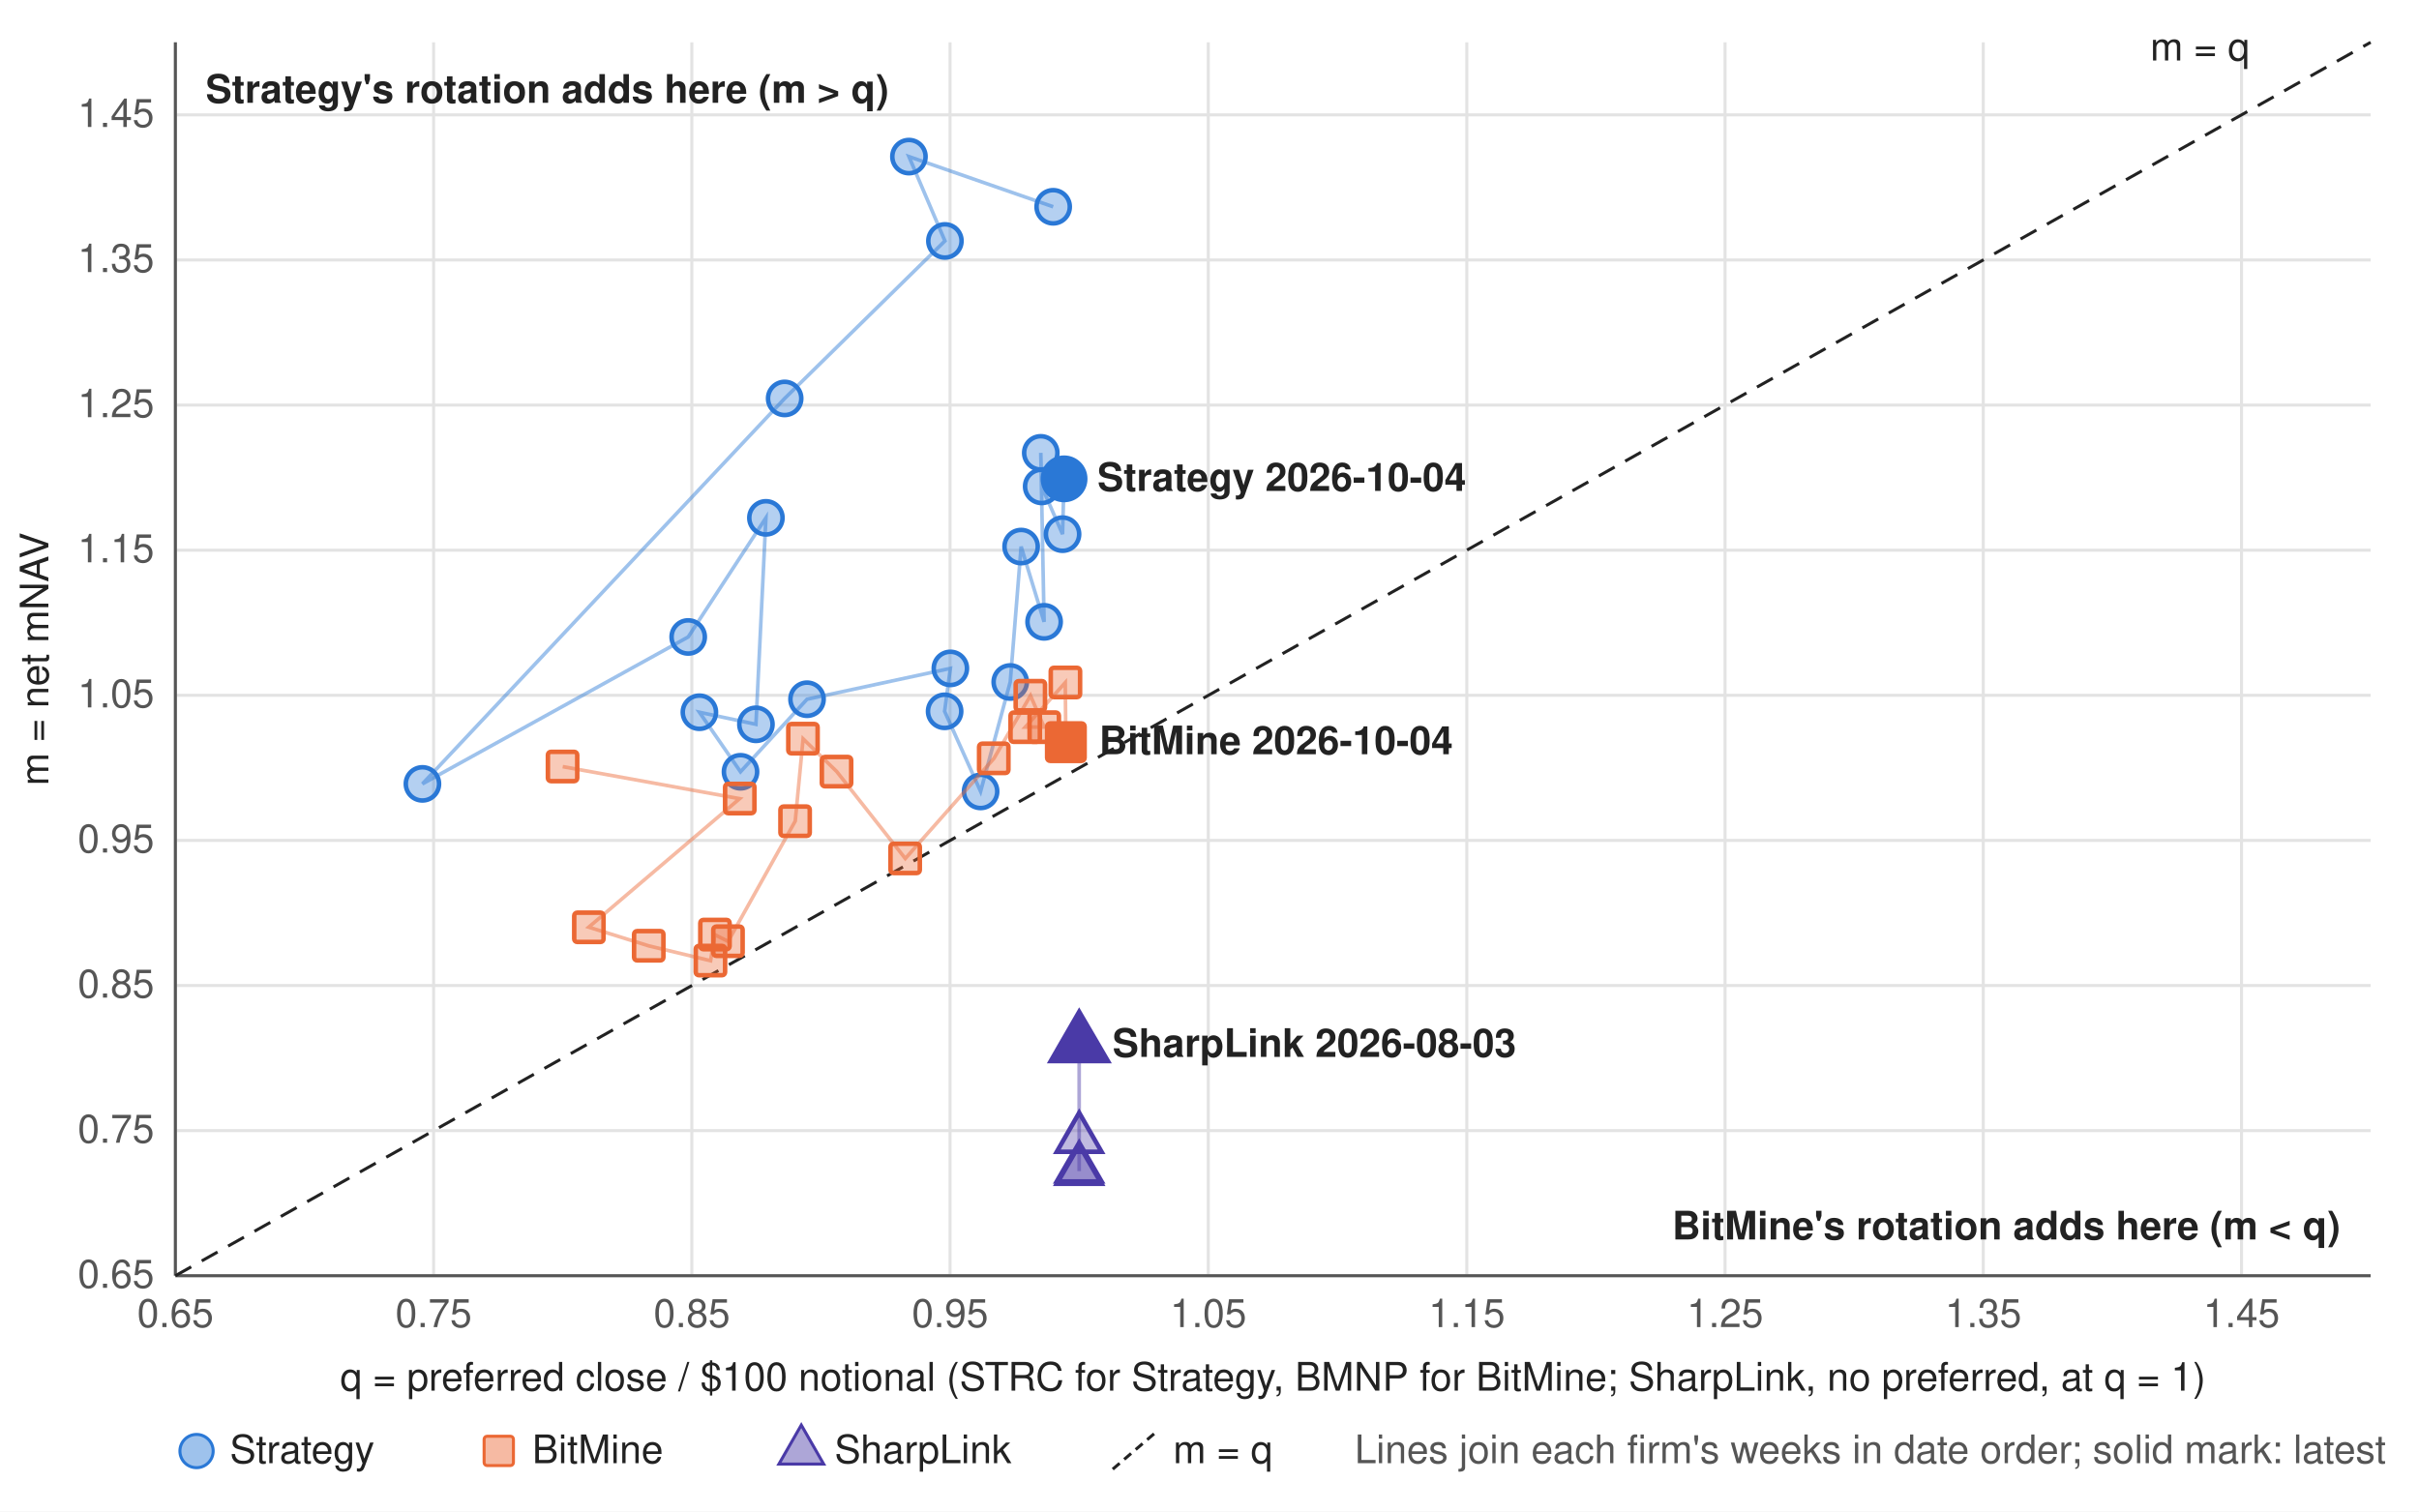
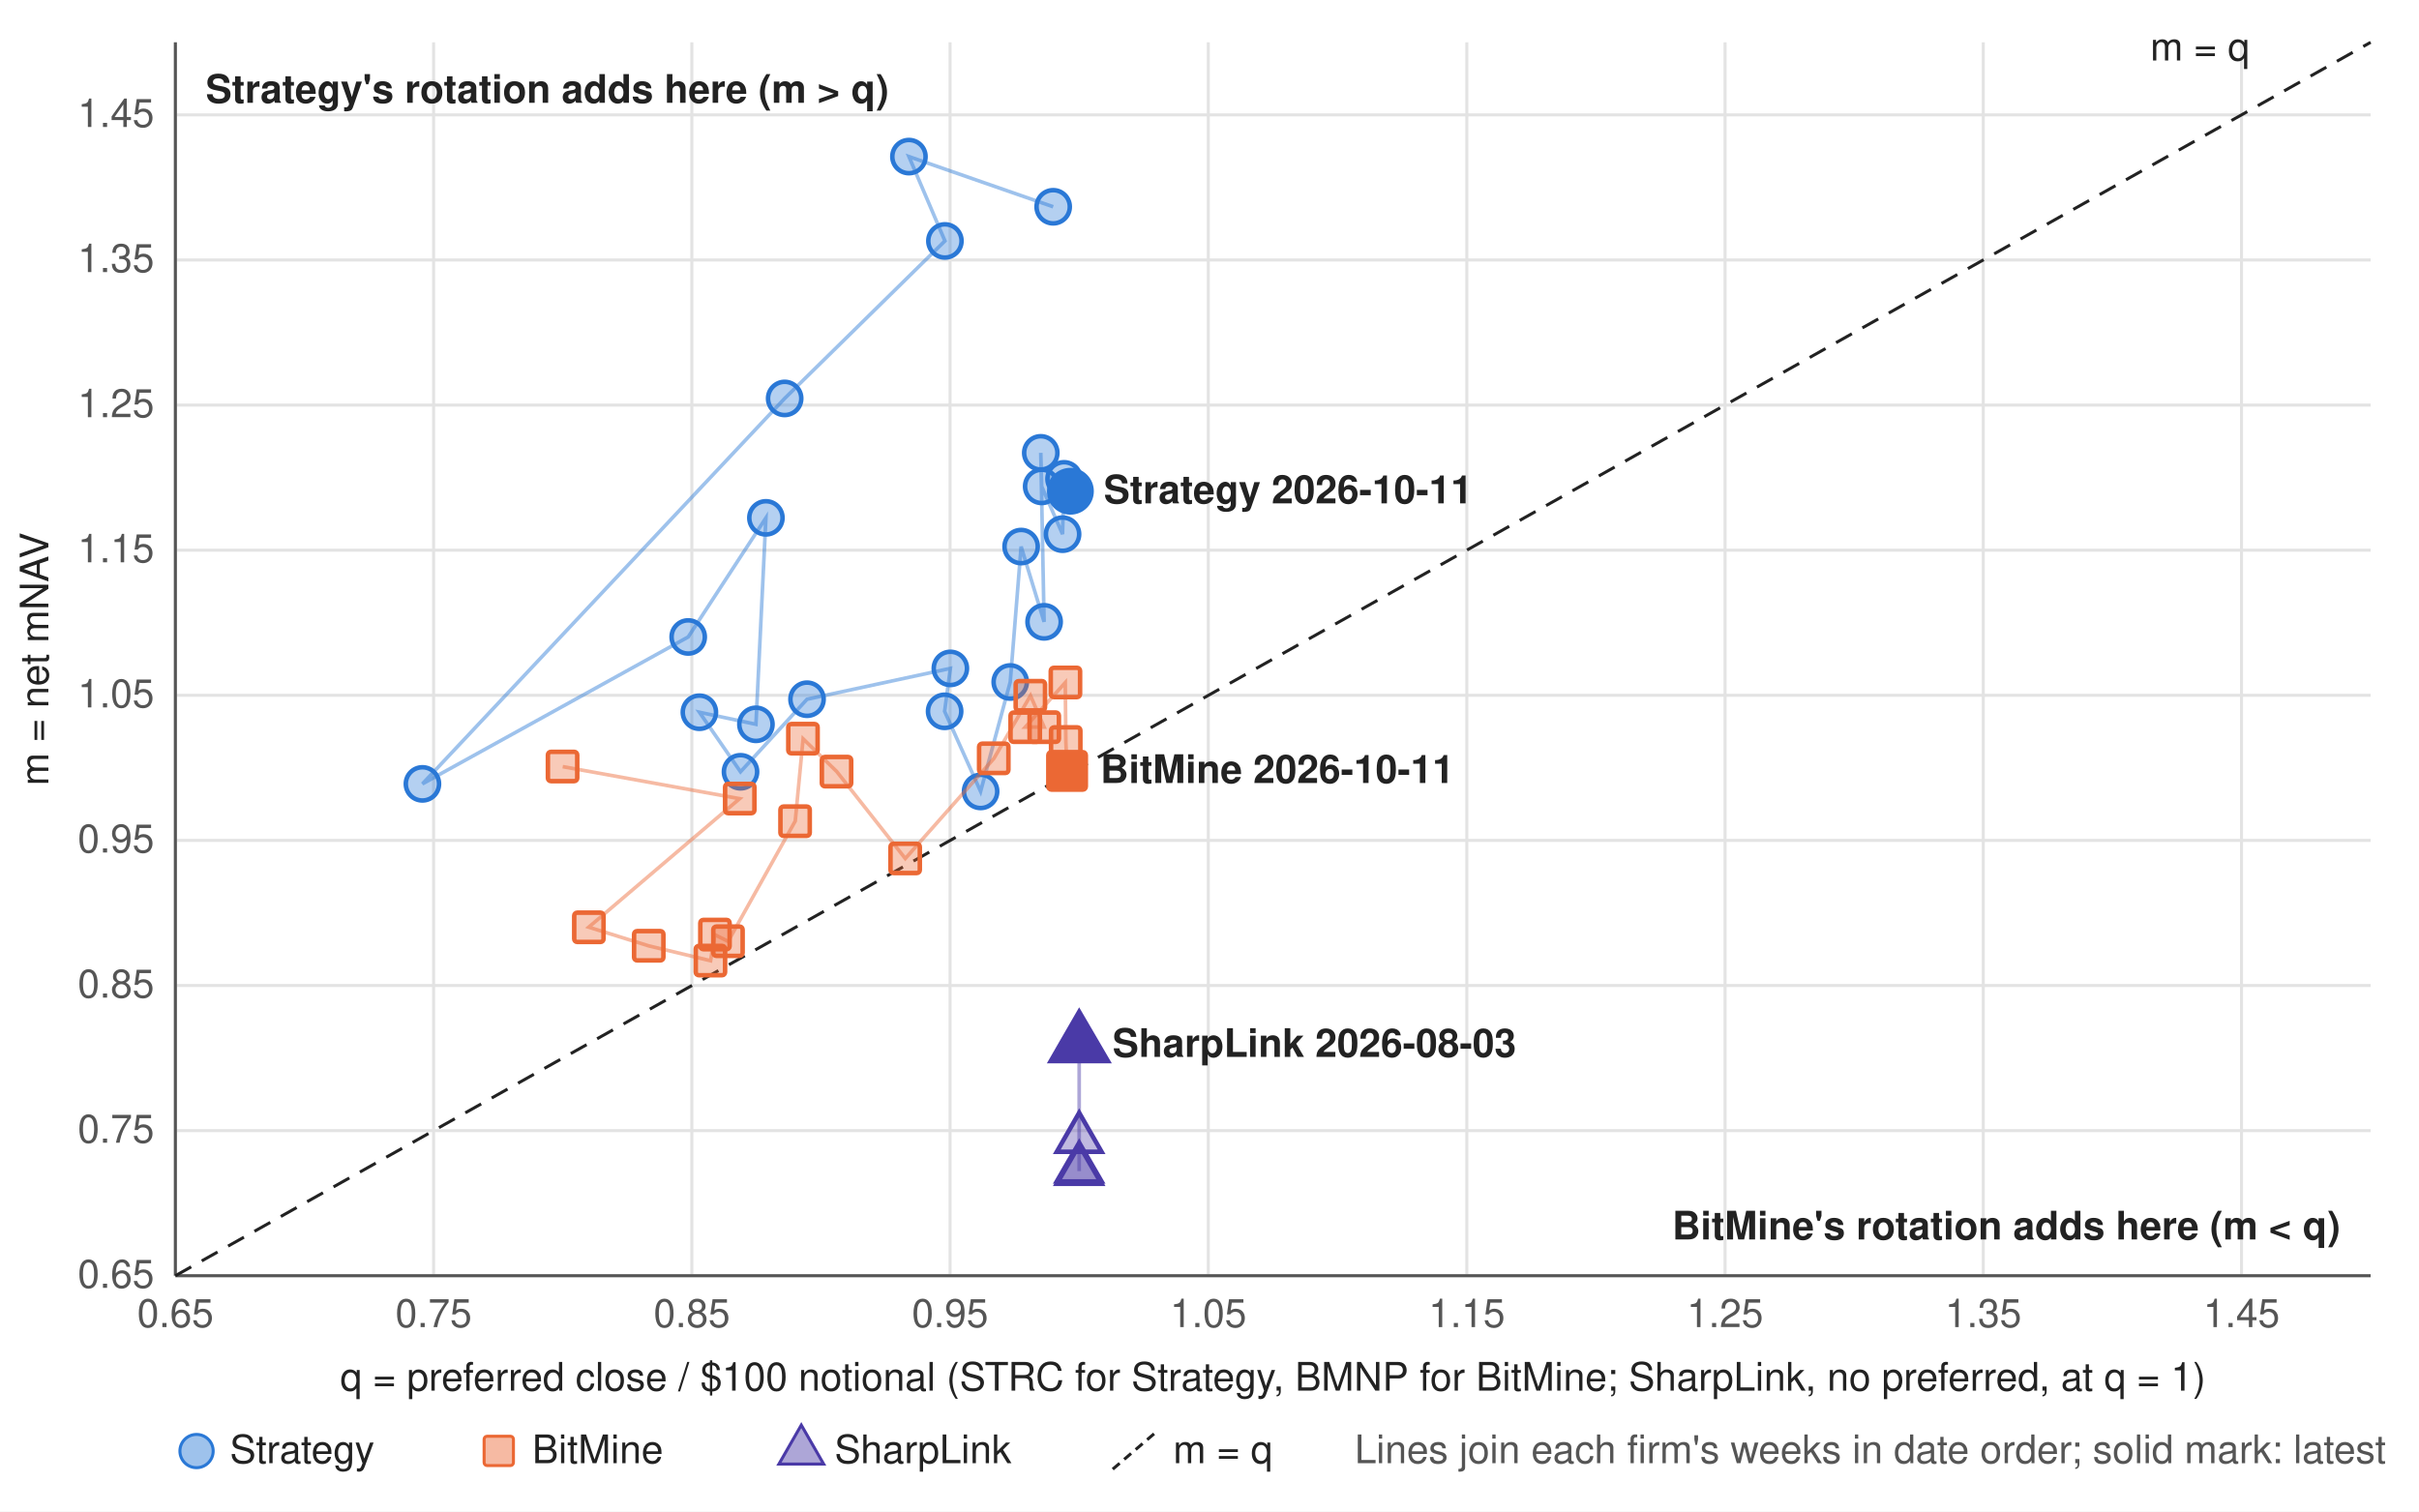
<svg xmlns="http://www.w3.org/2000/svg" viewBox="0 0 800 500" width="800" height="500" role="img" aria-label="Break-even map: net mNAV m against preferred price over notional q, one mark per firm-week" font-family="Helvetica, Arial, sans-serif" font-size="13" fill="#222">
  <rect width="800" height="500" fill="#fff" />
  <line x1="58.0" x2="58.0" y1="14" y2="422" stroke="#e3e3e3" />
  <line x1="58" x2="784" y1="422.0" y2="422.0" stroke="#e3e3e3" />
  <text x="58.0" y="439" text-anchor="middle" fill="#555">0.65</text>
  <text x="51" y="426.0" text-anchor="end" fill="#555">0.65</text>
  <line x1="143.4" x2="143.4" y1="14" y2="422" stroke="#e3e3e3" />
  <line x1="58" x2="784" y1="374.0" y2="374.0" stroke="#e3e3e3" />
  <text x="143.4" y="439" text-anchor="middle" fill="#555">0.75</text>
  <text x="51" y="378.0" text-anchor="end" fill="#555">0.75</text>
  <line x1="228.8" x2="228.8" y1="14" y2="422" stroke="#e3e3e3" />
  <line x1="58" x2="784" y1="326.0" y2="326.0" stroke="#e3e3e3" />
  <text x="228.8" y="439" text-anchor="middle" fill="#555">0.85</text>
  <text x="51" y="330.0" text-anchor="end" fill="#555">0.85</text>
  <line x1="314.2" x2="314.2" y1="14" y2="422" stroke="#e3e3e3" />
  <line x1="58" x2="784" y1="278.0" y2="278.0" stroke="#e3e3e3" />
  <text x="314.2" y="439" text-anchor="middle" fill="#555">0.95</text>
  <text x="51" y="282.0" text-anchor="end" fill="#555">0.95</text>
  <line x1="399.6" x2="399.6" y1="14" y2="422" stroke="#e3e3e3" />
  <line x1="58" x2="784" y1="230.0" y2="230.0" stroke="#e3e3e3" />
  <text x="399.6" y="439" text-anchor="middle" fill="#555">1.05</text>
  <text x="51" y="234.0" text-anchor="end" fill="#555">1.05</text>
  <line x1="485.1" x2="485.1" y1="14" y2="422" stroke="#e3e3e3" />
  <line x1="58" x2="784" y1="182.0" y2="182.0" stroke="#e3e3e3" />
  <text x="485.1" y="439" text-anchor="middle" fill="#555">1.15</text>
  <text x="51" y="186.0" text-anchor="end" fill="#555">1.15</text>
  <line x1="570.5" x2="570.5" y1="14" y2="422" stroke="#e3e3e3" />
  <line x1="58" x2="784" y1="134.0" y2="134.0" stroke="#e3e3e3" />
  <text x="570.5" y="439" text-anchor="middle" fill="#555">1.25</text>
  <text x="51" y="138.0" text-anchor="end" fill="#555">1.25</text>
  <line x1="655.9" x2="655.9" y1="14" y2="422" stroke="#e3e3e3" />
  <line x1="58" x2="784" y1="86.0" y2="86.0" stroke="#e3e3e3" />
  <text x="655.9" y="439" text-anchor="middle" fill="#555">1.35</text>
  <text x="51" y="90.0" text-anchor="end" fill="#555">1.35</text>
  <line x1="741.3" x2="741.3" y1="14" y2="422" stroke="#e3e3e3" />
  <line x1="58" x2="784" y1="38.0" y2="38.0" stroke="#e3e3e3" />
  <text x="741.3" y="439" text-anchor="middle" fill="#555">1.45</text>
  <text x="51" y="42.0" text-anchor="end" fill="#555">1.45</text>
  <line x1="58" x2="784" y1="422" y2="422" stroke="#555" />
  <line x1="58" x2="58" y1="14" y2="422" stroke="#555" />
  <text x="421.0" y="460" text-anchor="middle">q = preferred close / $100 notional (STRC for Strategy, BMNP for BitMine; SharpLink, no preferred, at q = 1)</text>
  <text transform="translate(16 218.0) rotate(-90)" text-anchor="middle">m = net mNAV</text>
  <line x1="58.0" y1="422.0" x2="784.0" y2="14.0" stroke="#222" stroke-dasharray="6 4" />
  <text x="744.0" y="20.0" text-anchor="end">m = q</text>
  <text x="68" y="34" font-weight="bold">Strategy's rotation adds here (m &gt; q)</text>
  <text x="774" y="410" text-anchor="end" font-weight="bold">BitMine's rotation adds here (m &lt; q)</text>
-   <polyline points="348.3,68.4 300.6,51.8 312.5,79.7 259.5,131.8 139.7,259.3 227.6,210.7 253.3,171.3 250.0,239.6 231.3,235.6 244.9,255.3 266.9,231.3 314.3,221.1 312.4,235.3 324.3,261.8 334.1,225.6 337.7,180.8 345.3,205.7 344.2,149.8 344.5,160.9 351.4,176.7 351.9,158.4" fill="none" stroke="#2a78d6" stroke-opacity="0.45" stroke-width="1.2" />
+   <polyline points="348.3,68.4 300.6,51.8 312.5,79.7 259.5,131.8 139.7,259.3 227.6,210.7 253.3,171.3 250.0,239.6 231.3,235.6 244.9,255.3 266.9,231.3 314.3,221.1 312.4,235.3 324.3,261.8 334.1,225.6 337.7,180.8 345.3,205.7 344.2,149.8 344.5,160.9 351.4,176.7 351.9,158.4 354.0,162.5" fill="none" stroke="#2a78d6" stroke-opacity="0.45" stroke-width="1.2" />
  <circle cx="348.3" cy="68.4" r="5.5" style="fill:#2a78d6;fill-opacity:0.35;stroke:#2a78d6;stroke-width:1.5" />
  <circle cx="300.6" cy="51.8" r="5.5" style="fill:#2a78d6;fill-opacity:0.35;stroke:#2a78d6;stroke-width:1.5" />
  <circle cx="312.5" cy="79.7" r="5.5" style="fill:#2a78d6;fill-opacity:0.35;stroke:#2a78d6;stroke-width:1.5" />
  <circle cx="259.5" cy="131.8" r="5.5" style="fill:#2a78d6;fill-opacity:0.35;stroke:#2a78d6;stroke-width:1.5" />
  <circle cx="139.7" cy="259.3" r="5.5" style="fill:#2a78d6;fill-opacity:0.35;stroke:#2a78d6;stroke-width:1.5" />
  <circle cx="227.6" cy="210.7" r="5.5" style="fill:#2a78d6;fill-opacity:0.35;stroke:#2a78d6;stroke-width:1.5" />
  <circle cx="253.3" cy="171.3" r="5.5" style="fill:#2a78d6;fill-opacity:0.35;stroke:#2a78d6;stroke-width:1.5" />
  <circle cx="250.0" cy="239.6" r="5.5" style="fill:#2a78d6;fill-opacity:0.35;stroke:#2a78d6;stroke-width:1.5" />
  <circle cx="231.3" cy="235.6" r="5.5" style="fill:#2a78d6;fill-opacity:0.35;stroke:#2a78d6;stroke-width:1.5" />
  <circle cx="244.9" cy="255.3" r="5.5" style="fill:#2a78d6;fill-opacity:0.35;stroke:#2a78d6;stroke-width:1.5" />
  <circle cx="266.9" cy="231.3" r="5.5" style="fill:#2a78d6;fill-opacity:0.35;stroke:#2a78d6;stroke-width:1.5" />
  <circle cx="314.3" cy="221.1" r="5.5" style="fill:#2a78d6;fill-opacity:0.35;stroke:#2a78d6;stroke-width:1.5" />
  <circle cx="312.4" cy="235.3" r="5.5" style="fill:#2a78d6;fill-opacity:0.35;stroke:#2a78d6;stroke-width:1.5" />
  <circle cx="324.3" cy="261.8" r="5.5" style="fill:#2a78d6;fill-opacity:0.35;stroke:#2a78d6;stroke-width:1.5" />
  <circle cx="334.1" cy="225.6" r="5.5" style="fill:#2a78d6;fill-opacity:0.35;stroke:#2a78d6;stroke-width:1.5" />
  <circle cx="337.7" cy="180.8" r="5.5" style="fill:#2a78d6;fill-opacity:0.35;stroke:#2a78d6;stroke-width:1.5" />
  <circle cx="345.3" cy="205.7" r="5.5" style="fill:#2a78d6;fill-opacity:0.35;stroke:#2a78d6;stroke-width:1.5" />
  <circle cx="344.2" cy="149.8" r="5.5" style="fill:#2a78d6;fill-opacity:0.35;stroke:#2a78d6;stroke-width:1.5" />
  <circle cx="344.5" cy="160.9" r="5.5" style="fill:#2a78d6;fill-opacity:0.35;stroke:#2a78d6;stroke-width:1.5" />
  <circle cx="351.4" cy="176.7" r="5.5" style="fill:#2a78d6;fill-opacity:0.35;stroke:#2a78d6;stroke-width:1.5" />
-   <polyline points="186.1,253.6 244.6,264.2 194.7,306.7 214.6,312.9 235.0,317.8 236.4,309.2 240.8,311.4 263.0,271.6 265.6,244.4 276.7,255.2 299.4,284.0 328.7,250.9 340.8,230.1 345.3,240.5 339.1,240.5 352.3,225.8 352.5,245.5" fill="none" stroke="#eb6834" stroke-opacity="0.45" stroke-width="1.2" />
+   <circle cx="351.9" cy="158.4" r="5.5" style="fill:#2a78d6;fill-opacity:0.35;stroke:#2a78d6;stroke-width:1.5" />
+   <polyline points="186.1,253.6 244.6,264.2 194.7,306.7 214.6,312.9 235.0,317.8 236.4,309.2 240.8,311.4 263.0,271.6 265.6,244.4 276.7,255.2 299.4,284.0 328.7,250.9 340.8,230.1 345.3,240.5 339.1,240.5 352.3,225.8 352.5,245.5 352.9,255.0" fill="none" stroke="#eb6834" stroke-opacity="0.45" stroke-width="1.2" />
  <rect x="181.2" y="248.7" width="9.7" height="9.7" rx="1" style="fill:#eb6834;fill-opacity:0.35;stroke:#eb6834;stroke-width:1.5" />
  <rect x="239.8" y="259.3" width="9.7" height="9.7" rx="1" style="fill:#eb6834;fill-opacity:0.35;stroke:#eb6834;stroke-width:1.5" />
  <rect x="189.9" y="301.9" width="9.7" height="9.7" rx="1" style="fill:#eb6834;fill-opacity:0.35;stroke:#eb6834;stroke-width:1.5" />
  <rect x="209.7" y="308.0" width="9.7" height="9.7" rx="1" style="fill:#eb6834;fill-opacity:0.35;stroke:#eb6834;stroke-width:1.5" />
  <rect x="230.1" y="312.9" width="9.7" height="9.7" rx="1" style="fill:#eb6834;fill-opacity:0.35;stroke:#eb6834;stroke-width:1.5" />
  <rect x="231.6" y="304.3" width="9.7" height="9.7" rx="1" style="fill:#eb6834;fill-opacity:0.35;stroke:#eb6834;stroke-width:1.5" />
  <rect x="235.9" y="306.5" width="9.7" height="9.7" rx="1" style="fill:#eb6834;fill-opacity:0.35;stroke:#eb6834;stroke-width:1.5" />
  <rect x="258.1" y="266.8" width="9.7" height="9.7" rx="1" style="fill:#eb6834;fill-opacity:0.35;stroke:#eb6834;stroke-width:1.5" />
  <rect x="260.7" y="239.5" width="9.7" height="9.7" rx="1" style="fill:#eb6834;fill-opacity:0.35;stroke:#eb6834;stroke-width:1.5" />
  <rect x="271.8" y="250.4" width="9.7" height="9.7" rx="1" style="fill:#eb6834;fill-opacity:0.35;stroke:#eb6834;stroke-width:1.5" />
  <rect x="294.5" y="279.1" width="9.7" height="9.7" rx="1" style="fill:#eb6834;fill-opacity:0.35;stroke:#eb6834;stroke-width:1.5" />
  <rect x="323.8" y="246.0" width="9.7" height="9.7" rx="1" style="fill:#eb6834;fill-opacity:0.35;stroke:#eb6834;stroke-width:1.5" />
  <rect x="335.9" y="225.3" width="9.7" height="9.7" rx="1" style="fill:#eb6834;fill-opacity:0.35;stroke:#eb6834;stroke-width:1.5" />
  <rect x="340.5" y="235.7" width="9.7" height="9.7" rx="1" style="fill:#eb6834;fill-opacity:0.35;stroke:#eb6834;stroke-width:1.5" />
  <rect x="334.2" y="235.7" width="9.7" height="9.7" rx="1" style="fill:#eb6834;fill-opacity:0.35;stroke:#eb6834;stroke-width:1.5" />
  <rect x="347.5" y="220.9" width="9.7" height="9.7" rx="1" style="fill:#eb6834;fill-opacity:0.35;stroke:#eb6834;stroke-width:1.5" />
+   <rect x="347.6" y="240.6" width="9.7" height="9.7" rx="1" style="fill:#eb6834;fill-opacity:0.35;stroke:#eb6834;stroke-width:1.5" />
  <polyline points="356.9,376.7 356.9,387.4 356.9,386.6 356.9,345.6" fill="none" stroke="#4a3aa7" stroke-opacity="0.45" stroke-width="1.2" />
  <path d="M356.9,368.1L364.3,381.0L349.5,381.0Z" style="fill:#4a3aa7;fill-opacity:0.35;stroke:#4a3aa7;stroke-width:1.5" />
  <path d="M356.9,378.8L364.3,391.6L349.5,391.6Z" style="fill:#4a3aa7;fill-opacity:0.35;stroke:#4a3aa7;stroke-width:1.5" />
  <path d="M356.9,378.0L364.3,390.8L349.5,390.8Z" style="fill:#4a3aa7;fill-opacity:0.35;stroke:#4a3aa7;stroke-width:1.5" />
-   <circle cx="351.9" cy="158.4" r="7.0" style="fill:#2a78d6;stroke:#2a78d6;stroke-width:1.5" />
-   <text x="362.9" y="162.4" font-weight="bold">Strategy 2026-10-04</text>
-   <rect x="346.3" y="239.3" width="12.4" height="12.4" rx="1" style="fill:#eb6834;stroke:#eb6834;stroke-width:1.5" />
-   <text x="363.5" y="249.5" font-weight="bold">BitMine 2026-10-04</text>
+   <circle cx="354.0" cy="162.5" r="7.0" style="fill:#2a78d6;stroke:#2a78d6;stroke-width:1.5" />
+   <text x="365.0" y="166.5" font-weight="bold">Strategy 2026-10-11</text>
+   <rect x="346.7" y="248.8" width="12.4" height="12.4" rx="1" style="fill:#eb6834;stroke:#eb6834;stroke-width:1.5" />
+   <text x="363.9" y="259.0" font-weight="bold">BitMine 2026-10-11</text>
  <path d="M356.9,334.7L366.4,351.0L347.5,351.0Z" style="fill:#4a3aa7;stroke:#4a3aa7;stroke-width:1.5" />
  <text x="367.9" y="349.6" font-weight="bold">SharpLink 2026-08-03</text>
  <circle cx="65.0" cy="480.0" r="5.5" style="fill:#2a78d6;fill-opacity:0.45;stroke:#2a78d6" />
  <text x="76" y="484">Strategy</text>
  <rect x="160.1" y="475.1" width="9.7" height="9.7" rx="1" style="fill:#eb6834;fill-opacity:0.45;stroke:#eb6834" />
  <text x="176" y="484">BitMine</text>
  <path d="M265.0,471.4L272.4,484.3L257.6,484.3Z" style="fill:#4a3aa7;fill-opacity:0.45;stroke:#4a3aa7" />
  <text x="276" y="484">SharpLink</text>
  <line x1="368" y1="486" x2="382" y2="474" stroke="#222" stroke-dasharray="3 2" />
  <text x="388" y="484">m = q</text>
  <text x="448" y="484" fill="#555">Lines join each firm's weeks in date order; solid mark: latest</text>
</svg>
